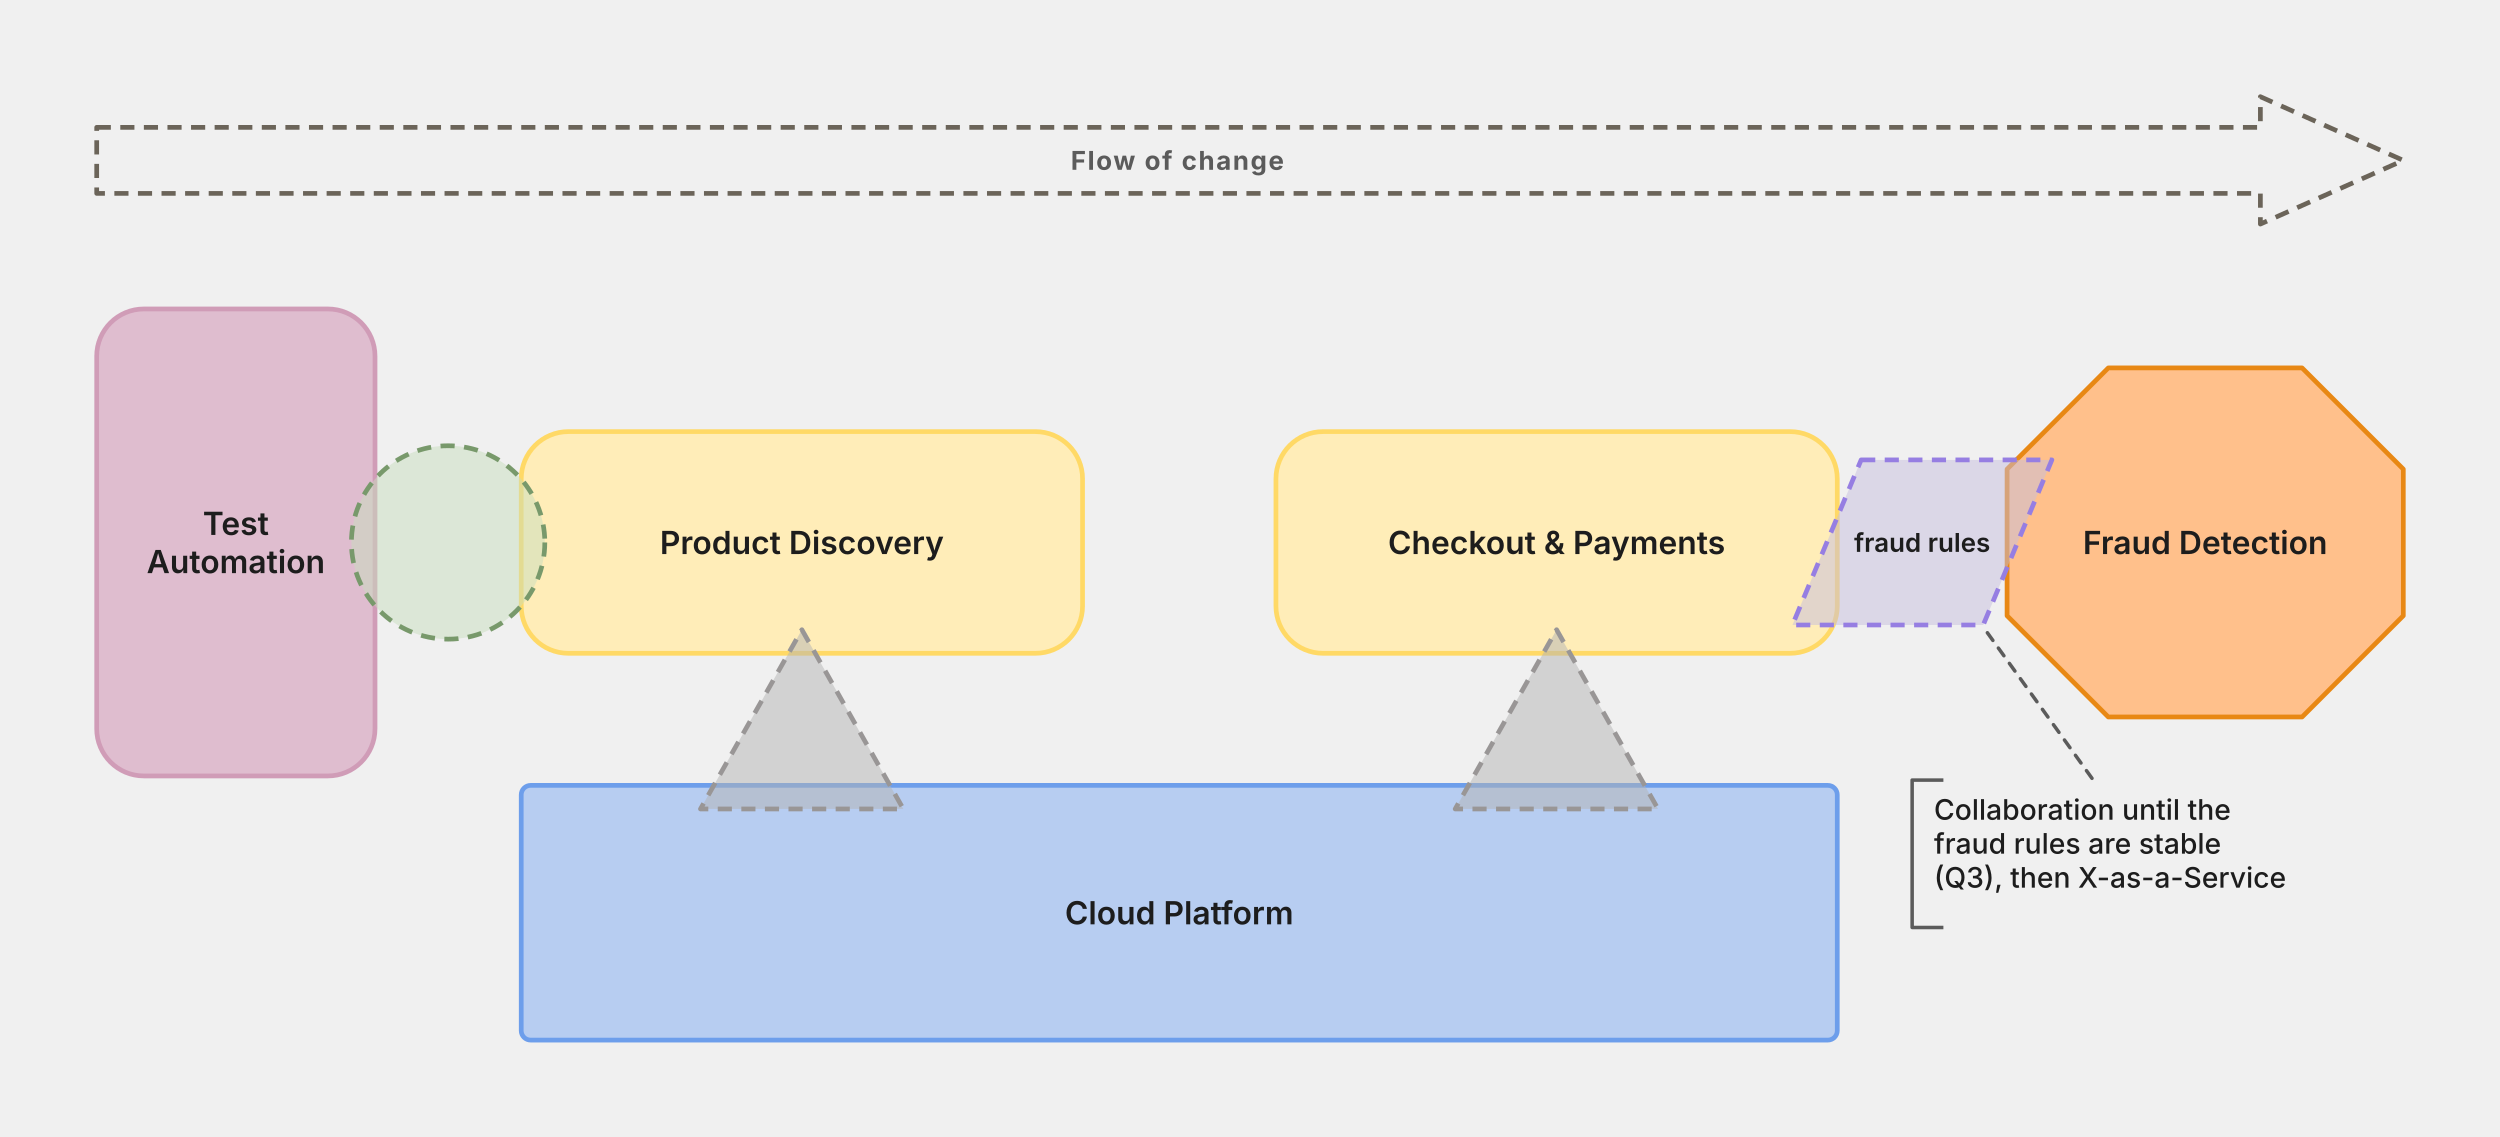
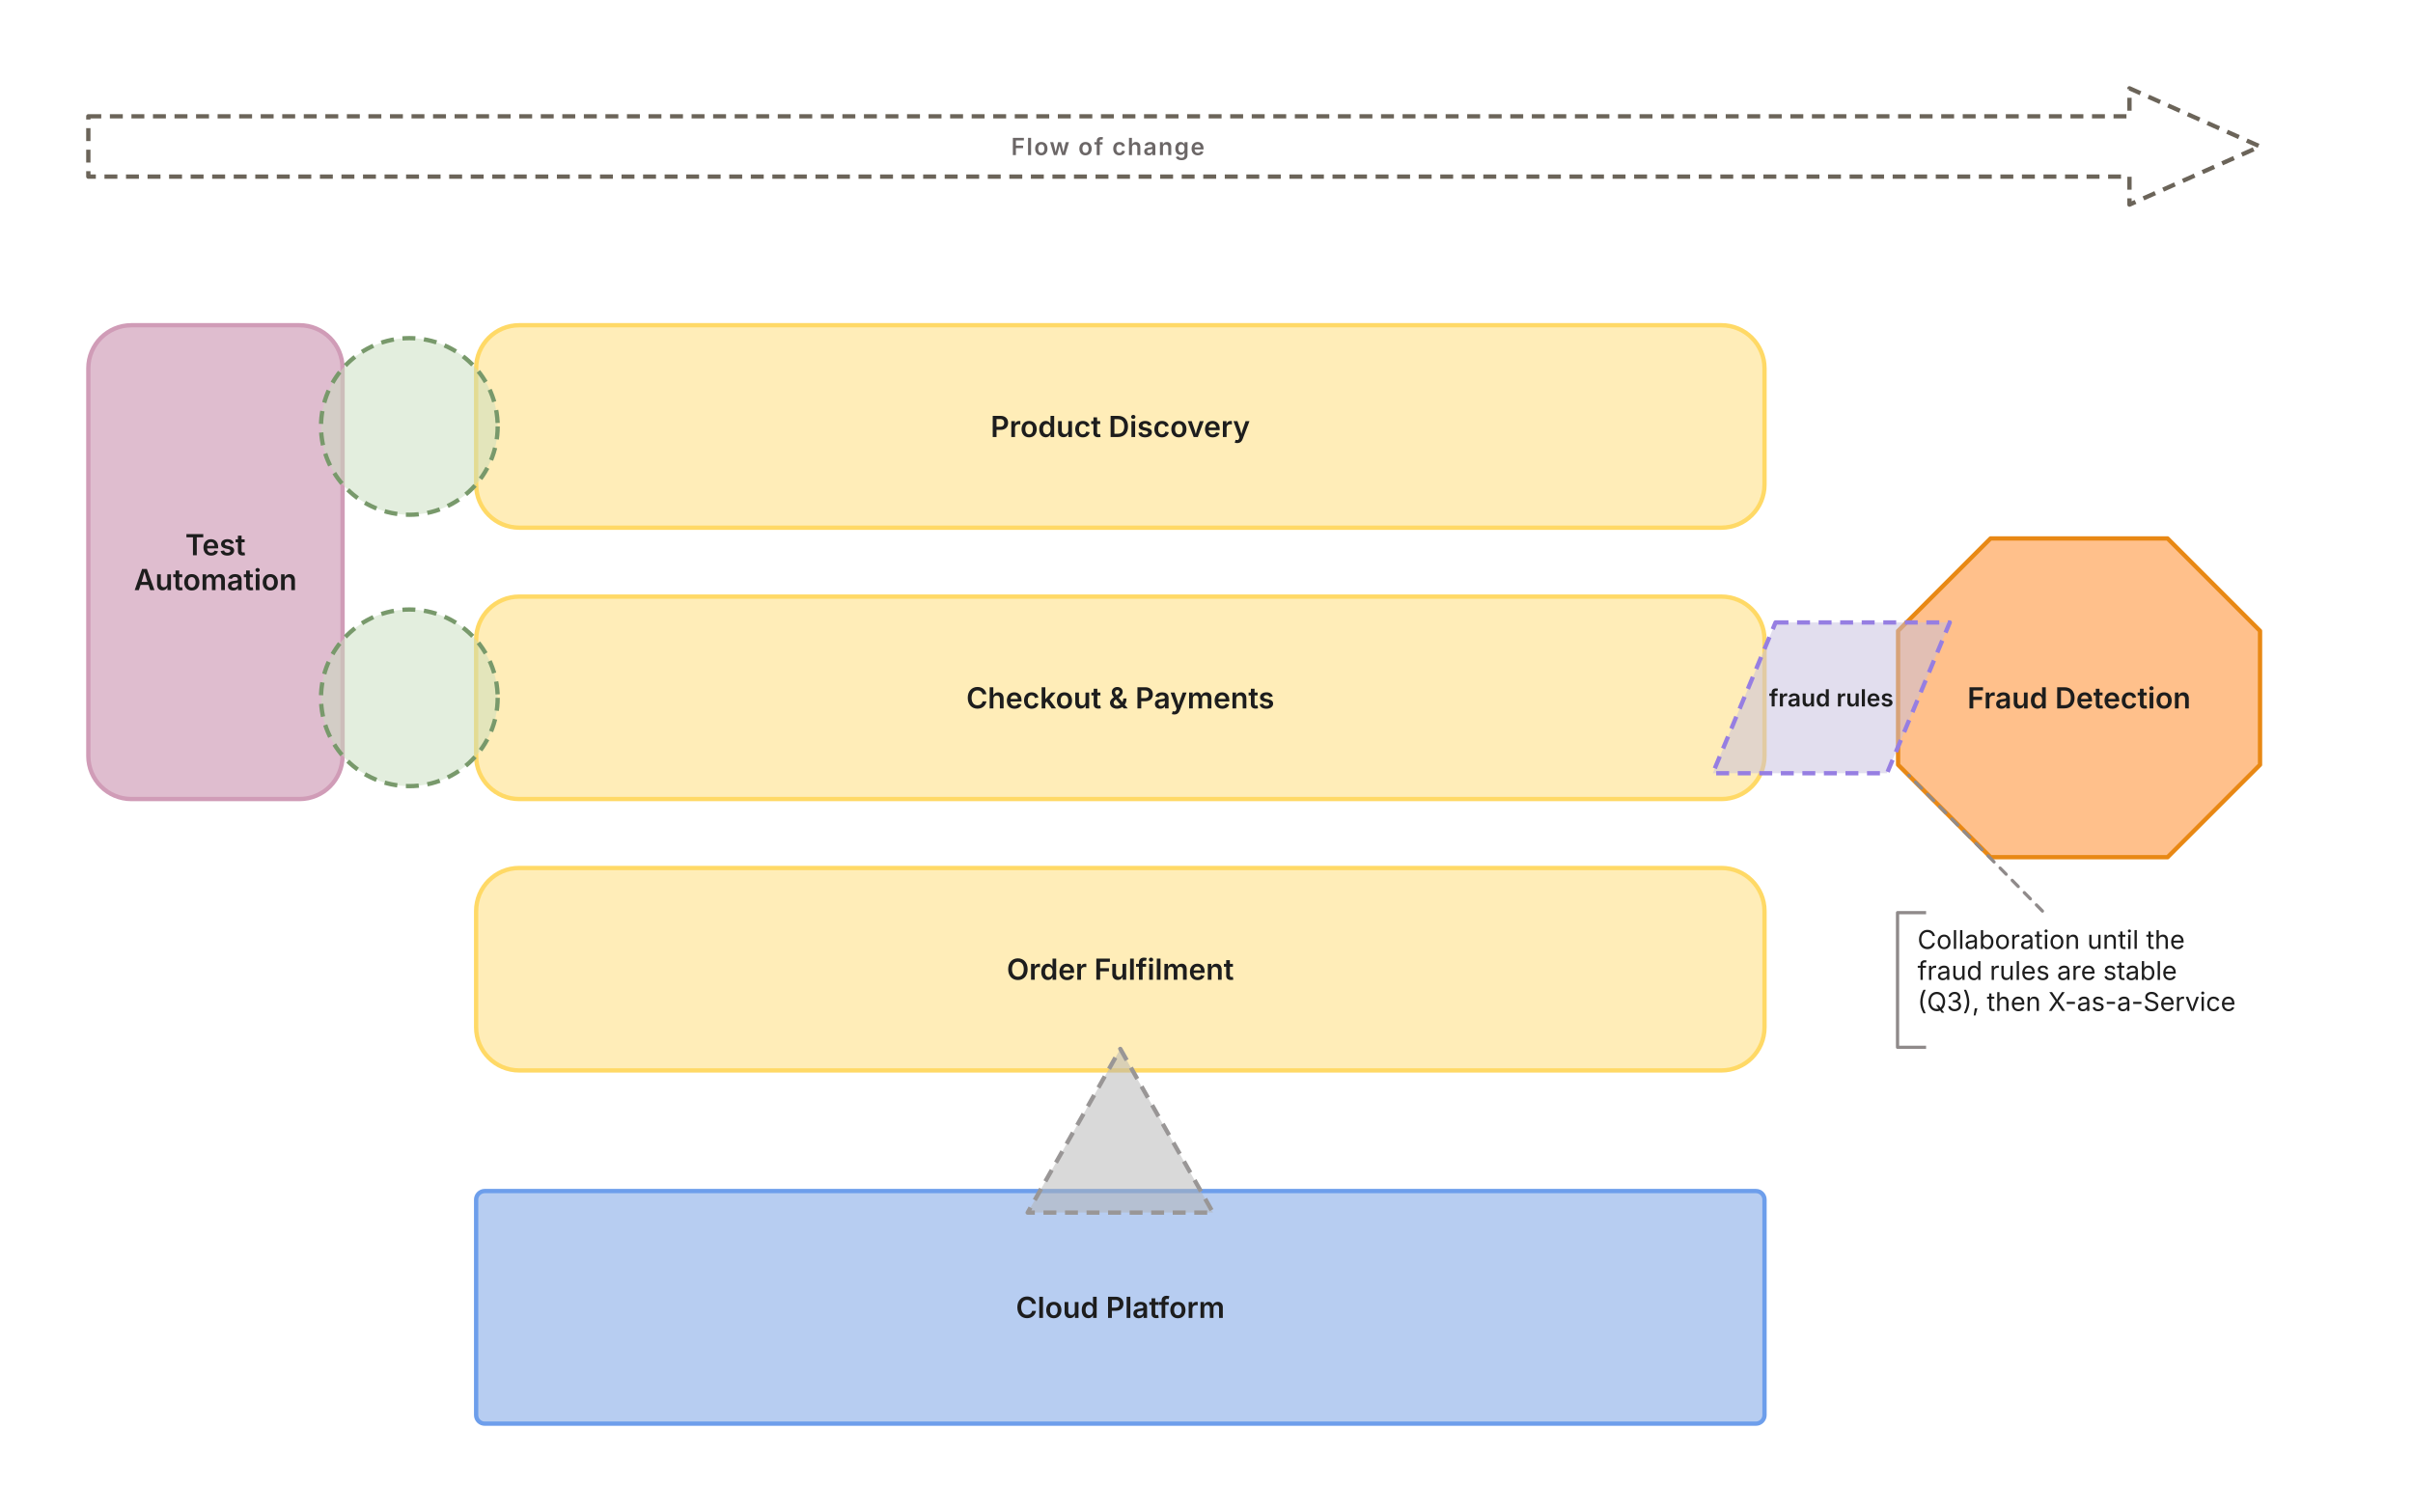
- <svg xmlns="http://www.w3.org/2000/svg" width="1060" height="482" tabindex="0" data-element-id="tt-root" class="" viewBox="20 20 1060 482">
+ <svg xmlns="http://www.w3.org/2000/svg" width="1120" height="702" data-element-id="tt-root" viewBox="0 0 1120 702">
+   <rect class="tt-export-paper" x="0" y="0" width="1120" height="702" fill="#FFFFFF" />
  <g class="viewport">
    <g class="layer-root-1" data-element-id="tt-root">
      <g class="djs-group">
-         <g class="djs-element djs-shape" data-element-id="flow_main" style="display: block;" transform="matrix(1 0 0 1 60 60)">
+         <g class="djs-element djs-shape" data-element-id="flow_main" style="display: block;" transform="matrix(1 0 0 1 40 40)">
          <g class="djs-visual">
-             <polygon points="1,14 918.4,14 918.4,1 979,28 918.4,55 918.4,42 1,42" style="fill: none; stroke: rgb(107, 100, 89); stroke-width: 2px; stroke-dasharray: 6, 4; stroke-linejoin: round;" />
-             <text x="459.2" y="28" style="font-family: &quot;Geist Variable&quot;, Geist, ui-sans-serif, system-ui, -apple-system, &quot;Segoe UI&quot;, sans-serif; font-size: 11px; fill: rgb(91, 91, 91); text-anchor: middle; dominant-baseline: central; font-weight: 650; letter-spacing: 0.06em;">Flow of change</text>
+             <polygon points="1,14 948.4,14 948.4,1 1009,28 948.4,55 948.4,42 1,42" style="fill: none; stroke: rgb(107, 100, 89); stroke-width: 2px; stroke-dasharray: 6, 4; stroke-linejoin: round;" />
+             <text x="474.2" y="28" style="font-family: &quot;Geist Variable&quot;, Geist, ui-sans-serif, system-ui, -apple-system, &quot;Segoe UI&quot;, sans-serif; font-size: 11px; fill: rgb(107, 102, 102); text-anchor: middle; dominant-baseline: central; font-weight: 600; letter-spacing: 0.06em;">Flow of change</text>
          </g>
-           <rect class="djs-hit djs-hit-all" x="0" y="0" width="980" height="56" style="fill: none; stroke-opacity: 0; stroke: white; stroke-width: 15px;" />
+           <rect class="djs-hit djs-hit-all" x="0" y="0" width="1010" height="56" style="fill: none; stroke-opacity: 0; stroke: white; stroke-width: 15px;" />
        </g>
      </g>
      <g class="djs-group">
-         <g class="djs-element djs-shape" data-element-id="team_discovery" style="display: block;" transform="matrix(1 0 0 1 240 202)">
+         <g class="djs-element djs-shape" data-element-id="team_discovery" style="display: block;" transform="matrix(1 0 0 1 220 150)">
          <g class="djs-visual">
-             <rect x="1" y="1" width="238" height="94" rx="20" ry="20" style="fill: rgb(255, 237, 184); stroke: rgb(255, 217, 102); stroke-width: 2px; stroke-linejoin: round;" />
-             <text x="120" y="48" style="font-family: &quot;Geist Variable&quot;, Geist, ui-sans-serif, system-ui, -apple-system, &quot;Segoe UI&quot;, sans-serif; font-size: 13.5px; fill: rgb(29, 29, 29); text-anchor: middle; dominant-baseline: central; font-weight: 640;">Product Discovery</text>
+             <rect x="1" y="1" width="598" height="94" rx="20" ry="20" style="fill: rgb(255, 237, 184); stroke: rgb(255, 217, 102); stroke-width: 2px; stroke-linejoin: round;" />
+             <text x="300" y="48" style="font-family: &quot;Geist Variable&quot;, Geist, ui-sans-serif, system-ui, -apple-system, &quot;Segoe UI&quot;, sans-serif; font-size: 13.5px; fill: rgb(29, 29, 29); text-anchor: middle; dominant-baseline: central; font-weight: 600;">Product Discovery</text>
          </g>
-           <rect class="djs-hit djs-hit-all" x="0" y="0" width="240" height="96" style="fill: none; stroke-opacity: 0; stroke: white; stroke-width: 15px;" />
+           <rect class="djs-hit djs-hit-all" x="0" y="0" width="600" height="96" style="fill: none; stroke-opacity: 0; stroke: white; stroke-width: 15px;" />
        </g>
      </g>
      <g class="djs-group">
-         <g class="djs-element djs-shape" data-element-id="team_checkout" style="display: block;" transform="matrix(1 0 0 1 560 202)">
+         <g class="djs-element djs-shape" data-element-id="team_checkout" style="display: block;" transform="matrix(1 0 0 1 220 276)">
          <g class="djs-visual">
-             <rect x="1" y="1" width="238" height="94" rx="20" ry="20" style="fill: rgb(255, 237, 184); stroke: rgb(255, 217, 102); stroke-width: 2px; stroke-linejoin: round;" />
-             <text x="120" y="48" style="font-family: &quot;Geist Variable&quot;, Geist, ui-sans-serif, system-ui, -apple-system, &quot;Segoe UI&quot;, sans-serif; font-size: 13.5px; fill: rgb(29, 29, 29); text-anchor: middle; dominant-baseline: central; font-weight: 640;">Checkout &amp; Payments</text>
+             <rect x="1" y="1" width="598" height="94" rx="20" ry="20" style="fill: rgb(255, 237, 184); stroke: rgb(255, 217, 102); stroke-width: 2px; stroke-linejoin: round;" />
+             <text x="300" y="48" style="font-family: &quot;Geist Variable&quot;, Geist, ui-sans-serif, system-ui, -apple-system, &quot;Segoe UI&quot;, sans-serif; font-size: 13.5px; fill: rgb(29, 29, 29); text-anchor: middle; dominant-baseline: central; font-weight: 600;">Checkout &amp; Payments</text>
          </g>
-           <rect class="djs-hit djs-hit-all" x="0" y="0" width="240" height="96" style="fill: none; stroke-opacity: 0; stroke: white; stroke-width: 15px;" />
+           <rect class="djs-hit djs-hit-all" x="0" y="0" width="600" height="96" style="fill: none; stroke-opacity: 0; stroke: white; stroke-width: 15px;" />
        </g>
      </g>
      <g class="djs-group">
-         <g class="djs-element djs-shape" data-element-id="team_platform" style="display: block;" transform="matrix(1 0 0 1 240 352)">
+         <g class="djs-element djs-shape" data-element-id="team_fulfilment" style="display: block;" transform="matrix(1 0 0 1 220 402)">
          <g class="djs-visual">
-             <rect x="1" y="1" width="558" height="108" rx="4" ry="4" style="fill: rgb(183, 205, 241); stroke: rgb(109, 158, 235); stroke-width: 2px; stroke-linejoin: round;" />
-             <text x="280" y="55" style="font-family: &quot;Geist Variable&quot;, Geist, ui-sans-serif, system-ui, -apple-system, &quot;Segoe UI&quot;, sans-serif; font-size: 13.5px; fill: rgb(29, 29, 29); text-anchor: middle; dominant-baseline: central; font-weight: 640;">Cloud Platform</text>
+             <rect x="1" y="1" width="598" height="94" rx="20" ry="20" style="fill: rgb(255, 237, 184); stroke: rgb(255, 217, 102); stroke-width: 2px; stroke-linejoin: round;" />
+             <text x="300" y="48" style="font-family: &quot;Geist Variable&quot;, Geist, ui-sans-serif, system-ui, -apple-system, &quot;Segoe UI&quot;, sans-serif; font-size: 13.5px; fill: rgb(29, 29, 29); text-anchor: middle; dominant-baseline: central; font-weight: 600;">Order Fulfilment</text>
          </g>
-           <rect class="djs-hit djs-hit-all" x="0" y="0" width="560" height="110" style="fill: none; stroke-opacity: 0; stroke: white; stroke-width: 15px;" />
-           <rect x="-5" y="-5" rx="4" width="570" height="120" class="djs-outline" style="fill: none;" />
+           <rect class="djs-hit djs-hit-all" x="0" y="0" width="600" height="96" style="fill: none; stroke-opacity: 0; stroke: white; stroke-width: 15px;" />
        </g>
      </g>
      <g class="djs-group">
-         <g class="djs-element djs-shape" data-element-id="team_fraud" style="display: block;" transform="matrix(1 0 0 1 870 175)">
+         <g class="djs-element djs-shape" data-element-id="team_platform" style="display: block;" transform="matrix(1 0 0 1 220 552)">
+           <g class="djs-visual">
+             <rect x="1" y="1" width="598" height="108" rx="4" ry="4" style="fill: rgb(183, 205, 241); stroke: rgb(109, 158, 235); stroke-width: 2px; stroke-linejoin: round;" />
+             <text x="300" y="55" style="font-family: &quot;Geist Variable&quot;, Geist, ui-sans-serif, system-ui, -apple-system, &quot;Segoe UI&quot;, sans-serif; font-size: 13.5px; fill: rgb(29, 29, 29); text-anchor: middle; dominant-baseline: central; font-weight: 600;">Cloud Platform</text>
+           </g>
+           <rect class="djs-hit djs-hit-all" x="0" y="0" width="600" height="110" style="fill: none; stroke-opacity: 0; stroke: white; stroke-width: 15px;" />
+         </g>
+       </g>
+       <g class="djs-group">
+         <g class="djs-element djs-shape" data-element-id="team_fraud" style="display: block;" transform="matrix(1 0 0 1 880 249)">
          <g class="djs-visual">
            <polygon points="43.92,1 126.08,1 169,43.92 169,106.08 126.08,149 43.92,149 1,106.08 1,43.92" style="fill: rgb(255, 192, 139); stroke: rgb(232, 136, 20); stroke-width: 2px; stroke-linejoin: round;" />
-             <text x="85" y="75" style="font-family: &quot;Geist Variable&quot;, Geist, ui-sans-serif, system-ui, -apple-system, &quot;Segoe UI&quot;, sans-serif; font-size: 13.5px; fill: rgb(29, 29, 29); text-anchor: middle; dominant-baseline: central; font-weight: 640;">Fraud Detection</text>
+             <text x="85" y="75" style="font-family: &quot;Geist Variable&quot;, Geist, ui-sans-serif, system-ui, -apple-system, &quot;Segoe UI&quot;, sans-serif; font-size: 13.5px; fill: rgb(29, 29, 29); text-anchor: middle; dominant-baseline: central; font-weight: 600;">Fraud Detection</text>
          </g>
          <rect class="djs-hit djs-hit-all" x="0" y="0" width="170" height="150" style="fill: none; stroke-opacity: 0; stroke: white; stroke-width: 15px;" />
        </g>
      </g>
      <g class="djs-group">
-         <g class="djs-element djs-shape" data-element-id="team_test_automation" style="display: block;" transform="matrix(1 0 0 1 60 150)">
+         <g class="djs-element djs-shape" data-element-id="team_test_automation" style="display: block;" transform="matrix(1 0 0 1 40 150)">
          <g class="djs-visual">
-             <rect x="1" y="1" width="118" height="198" rx="20" ry="20" style="fill: rgb(223, 189, 207); stroke: rgb(208, 156, 183); stroke-width: 2px; stroke-linejoin: round;" />
-             <text x="60" y="91.9" style="font-family: &quot;Geist Variable&quot;, Geist, ui-sans-serif, system-ui, -apple-system, &quot;Segoe UI&quot;, sans-serif; font-size: 13.5px; fill: rgb(29, 29, 29); text-anchor: middle; dominant-baseline: central; font-weight: 640;">Test</text>
-             <text x="60" y="108.1" style="font-family: &quot;Geist Variable&quot;, Geist, ui-sans-serif, system-ui, -apple-system, &quot;Segoe UI&quot;, sans-serif; font-size: 13.5px; fill: rgb(29, 29, 29); text-anchor: middle; dominant-baseline: central; font-weight: 640;">Automation</text>
+             <rect x="1" y="1" width="118" height="220" rx="20" ry="20" style="fill: rgb(223, 189, 207); stroke: rgb(208, 156, 183); stroke-width: 2px; stroke-linejoin: round;" />
+             <text x="60" y="102.9" style="font-family: &quot;Geist Variable&quot;, Geist, ui-sans-serif, system-ui, -apple-system, &quot;Segoe UI&quot;, sans-serif; font-size: 13.5px; fill: rgb(29, 29, 29); text-anchor: middle; dominant-baseline: central; font-weight: 600;">Test</text>
+             <text x="60" y="119.1" style="font-family: &quot;Geist Variable&quot;, Geist, ui-sans-serif, system-ui, -apple-system, &quot;Segoe UI&quot;, sans-serif; font-size: 13.5px; fill: rgb(29, 29, 29); text-anchor: middle; dominant-baseline: central; font-weight: 600;">Automation</text>
          </g>
-           <rect class="djs-hit djs-hit-all" x="0" y="0" width="120" height="200" style="fill: none; stroke-opacity: 0; stroke: white; stroke-width: 15px;" />
+           <rect class="djs-hit djs-hit-all" x="0" y="0" width="120" height="222" style="fill: none; stroke-opacity: 0; stroke: white; stroke-width: 15px;" />
        </g>
      </g>
      <g class="djs-group">
-         <g class="djs-element djs-shape" data-element-id="int_testing_discovery" style="display: block;" transform="matrix(1 0 0 1 168 208)">
+         <g class="djs-element djs-shape" data-element-id="int_testing_discovery" style="display: block;" transform="matrix(1 0 0 1 148 156)">
          <g class="djs-visual">
            <ellipse cx="42" cy="42" rx="41" ry="41" style="fill: rgb(201, 223, 190); fill-opacity: 0.5; stroke: rgb(120, 153, 107); stroke-width: 2px; stroke-dasharray: 6, 4; stroke-linejoin: round;" />
          </g>
          <rect class="djs-hit djs-hit-all" x="0" y="0" width="84" height="84" style="fill: none; stroke-opacity: 0; stroke: white; stroke-width: 15px;" />
        </g>
      </g>
      <g class="djs-group">
-         <g class="djs-element djs-shape" data-element-id="int_checkout_fraud" style="display: block;" transform="matrix(1 0 0 1 779 214)">
+         <g class="djs-element djs-shape" data-element-id="int_testing_checkout" style="display: block;" transform="matrix(1 0 0 1 148 282)">
+           <g class="djs-visual">
+             <ellipse cx="42" cy="42" rx="41" ry="41" style="fill: rgb(201, 223, 190); fill-opacity: 0.5; stroke: rgb(120, 153, 107); stroke-width: 2px; stroke-dasharray: 6, 4; stroke-linejoin: round;" />
+           </g>
+           <rect class="djs-hit djs-hit-all" x="0" y="0" width="84" height="84" style="fill: none; stroke-opacity: 0; stroke: white; stroke-width: 15px;" />
+         </g>
+       </g>
+       <g class="djs-group">
+         <g class="djs-element djs-shape" data-element-id="int_checkout_fraud" style="display: block;" transform="matrix(1 0 0 1 794 288)">
          <g class="djs-visual">
            <polygon points="30.12,1 111,1 81.88,71 1,71" style="fill: rgb(198, 190, 223); fill-opacity: 0.5; stroke: rgb(150, 126, 226); stroke-width: 2px; stroke-dasharray: 6, 4; stroke-linejoin: round;" />
            <text x="56" y="36" style="font-family: &quot;Geist Variable&quot;, Geist, ui-sans-serif, system-ui, -apple-system, &quot;Segoe UI&quot;, sans-serif; font-size: 11px; fill: rgb(29, 29, 29); text-anchor: middle; dominant-baseline: central; font-weight: 600;">fraud rules</text>
          </g>
          <rect class="djs-hit djs-hit-all" x="0" y="0" width="112" height="72" style="fill: none; stroke-opacity: 0; stroke: white; stroke-width: 15px;" />
        </g>
      </g>
      <g class="djs-group">
-         <g class="djs-element djs-shape" data-element-id="int_platform_discovery" style="display: block;" transform="matrix(1 0 0 1 316 286)">
+         <g class="djs-element djs-shape" data-element-id="int_platform_fulfilment" style="display: block;" transform="matrix(1 0 0 1 476 486)">
          <g class="djs-visual">
            <polygon points="44,1 87,77 1,77" style="fill: rgb(180, 180, 180); fill-opacity: 0.5; stroke: rgb(153, 150, 150); stroke-width: 2px; stroke-dasharray: 6, 4; stroke-linejoin: round;" />
          </g>
          <rect class="djs-hit djs-hit-all" x="0" y="0" width="88" height="78" style="fill: none; stroke-opacity: 0; stroke: white; stroke-width: 15px;" />
        </g>
      </g>
      <g class="djs-group">
-         <g class="djs-element djs-shape" data-element-id="int_platform_checkout" style="display: block;" transform="matrix(1 0 0 1 636 286)">
+         <g class="djs-element djs-shape" data-element-id="ann_fraud_handover" style="display: block;" transform="matrix(1 0 0 1 880 423)">
          <g class="djs-visual">
-             <polygon points="44,1 87,77 1,77" style="fill: rgb(180, 180, 180); fill-opacity: 0.5; stroke: rgb(153, 150, 150); stroke-width: 2px; stroke-dasharray: 6, 4; stroke-linejoin: round;" />
-           </g>
-           <rect class="djs-hit djs-hit-all" x="0" y="0" width="88" height="78" style="fill: none; stroke-opacity: 0; stroke: white; stroke-width: 15px;" />
-         </g>
-       </g>
-       <g class="djs-group">
-         <g class="djs-element djs-shape" data-element-id="ann_fraud_handover" style="display: block;" transform="matrix(1 0 0 1 830 350)">
-           <g class="djs-visual">
-             <path d="M14,0.75 L0.75,0.75 L0.75,63.25 L14,63.25" style="fill: none; stroke: rgb(91, 91, 91); stroke-width: 1.5px; stroke-linejoin: round;" />
-             <text x="10" y="13.2" style="font-family: &quot;Geist Variable&quot;, Geist, ui-sans-serif, system-ui, -apple-system, &quot;Segoe UI&quot;, sans-serif; font-size: 12px; fill: rgb(29, 29, 29); text-anchor: start; dominant-baseline: central; font-weight: 450;">Collaboration until the</text>
-             <text x="10" y="27.6" style="font-family: &quot;Geist Variable&quot;, Geist, ui-sans-serif, system-ui, -apple-system, &quot;Segoe UI&quot;, sans-serif; font-size: 12px; fill: rgb(29, 29, 29); text-anchor: start; dominant-baseline: central; font-weight: 450;">fraud rules are stable</text>
-             <text x="10" y="42" style="font-family: &quot;Geist Variable&quot;, Geist, ui-sans-serif, system-ui, -apple-system, &quot;Segoe UI&quot;, sans-serif; font-size: 12px; fill: rgb(29, 29, 29); text-anchor: start; dominant-baseline: central; font-weight: 450;">(Q3), then X-as-a-Service</text>
+             <path d="M14,0.75 L0.75,0.75 L0.75,63.25 L14,63.25" style="fill: none; stroke: rgb(143, 138, 138); stroke-width: 1.5px; stroke-linejoin: round;" />
+             <text x="10" y="13.2" style="font-family: &quot;Geist Variable&quot;, Geist, ui-sans-serif, system-ui, -apple-system, &quot;Segoe UI&quot;, sans-serif; font-size: 12px; fill: rgb(29, 29, 29); text-anchor: start; dominant-baseline: central; font-weight: 400;">Collaboration until the</text>
+             <text x="10" y="27.6" style="font-family: &quot;Geist Variable&quot;, Geist, ui-sans-serif, system-ui, -apple-system, &quot;Segoe UI&quot;, sans-serif; font-size: 12px; fill: rgb(29, 29, 29); text-anchor: start; dominant-baseline: central; font-weight: 400;">fraud rules are stable</text>
+             <text x="10" y="42" style="font-family: &quot;Geist Variable&quot;, Geist, ui-sans-serif, system-ui, -apple-system, &quot;Segoe UI&quot;, sans-serif; font-size: 12px; fill: rgb(29, 29, 29); text-anchor: start; dominant-baseline: central; font-weight: 400;">(Q3), then X-as-a-Service</text>
          </g>
          <rect class="djs-hit djs-hit-all" x="0" y="0" width="200" height="64" style="fill: none; stroke-opacity: 0; stroke: white; stroke-width: 15px;" />
        </g>
      </g>
      <g class="djs-group">
        <g class="djs-element djs-connection" data-element-id="assoc_ann_fraud_handover" style="display: block;">
          <g class="djs-visual">
-             <path d="M907,350 L861,286" style="fill: none; stroke: rgb(91, 91, 91); stroke-width: 1.5px; stroke-dasharray: 4, 4; stroke-linecap: round;" />
+             <path d="M948,423 L886,360" style="fill: none; stroke: rgb(143, 138, 138); stroke-width: 1.5px; stroke-dasharray: 4, 4; stroke-linecap: round;" />
          </g>
-           <path d="M907,350L861,286" class="djs-hit djs-hit-stroke" style="fill: none; stroke-opacity: 0; stroke: white; stroke-width: 15px;" />
+           <path d="M948,423L886,360" class="djs-hit djs-hit-stroke" style="fill: none; stroke-opacity: 0; stroke: white; stroke-width: 15px;" />
        </g>
      </g>
    </g>
    <g class="layer-selectionOutline" />
    <g class="layer-resizers" />
  </g>
</svg>
